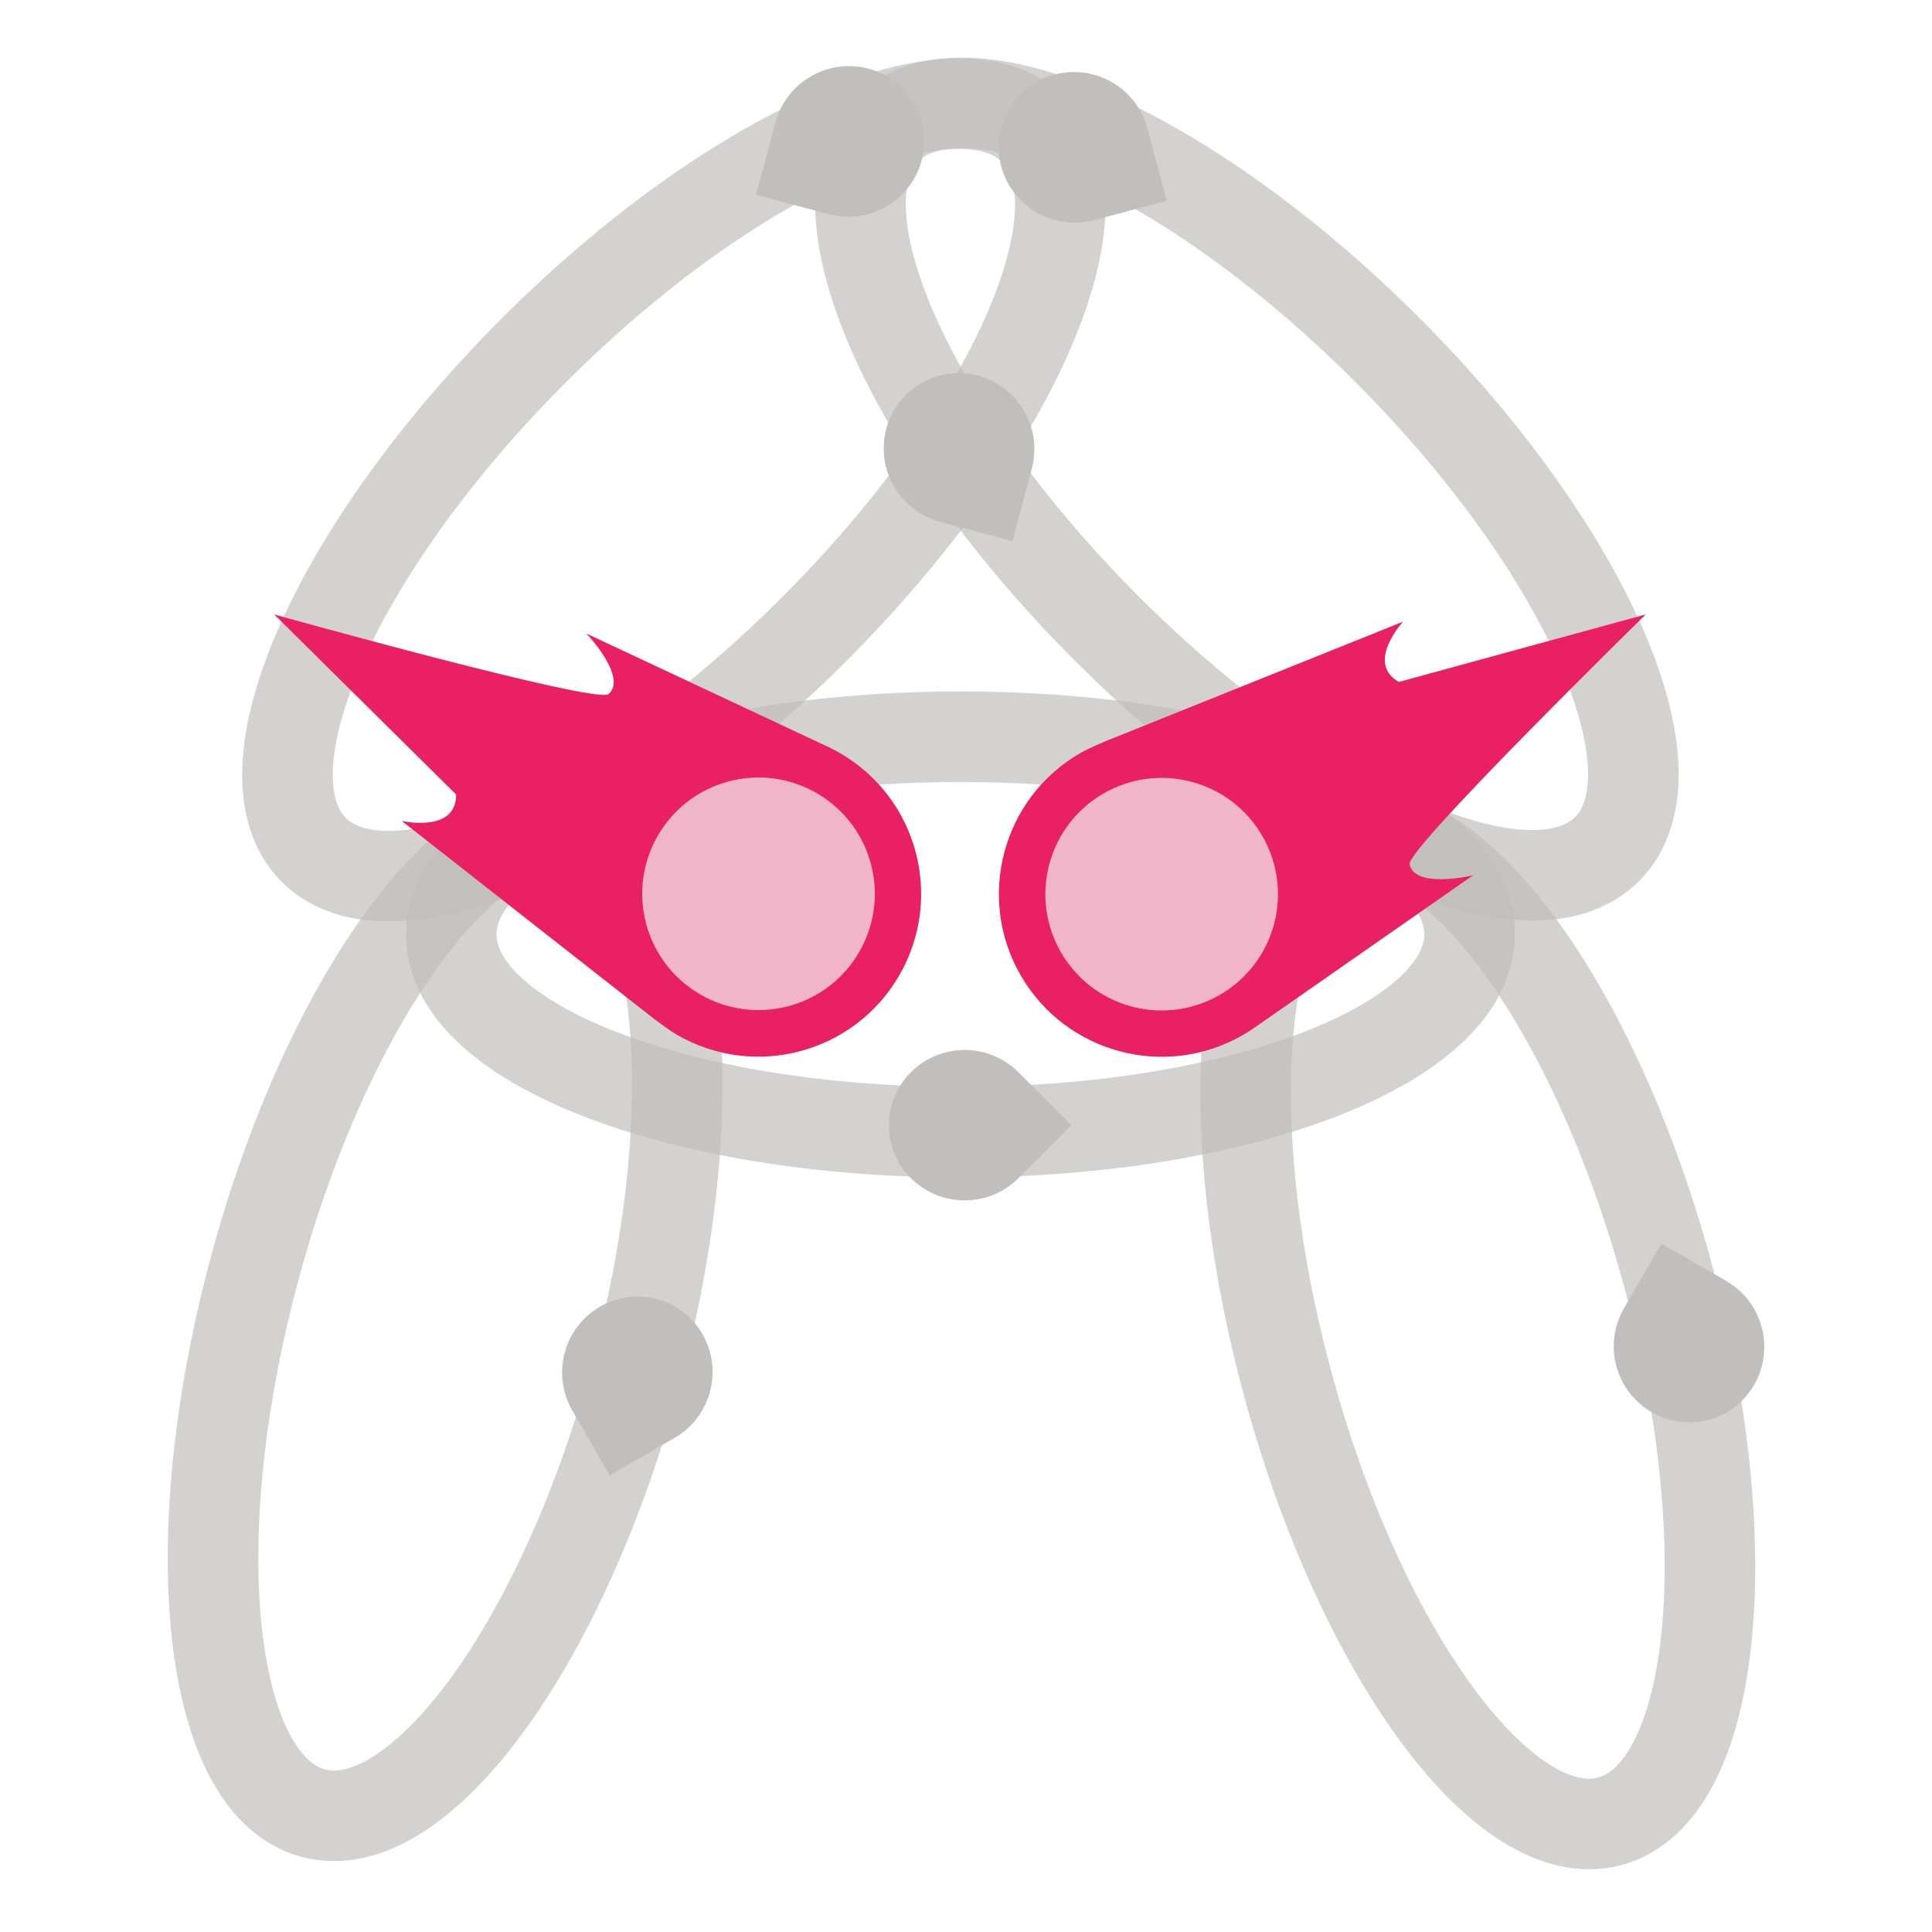
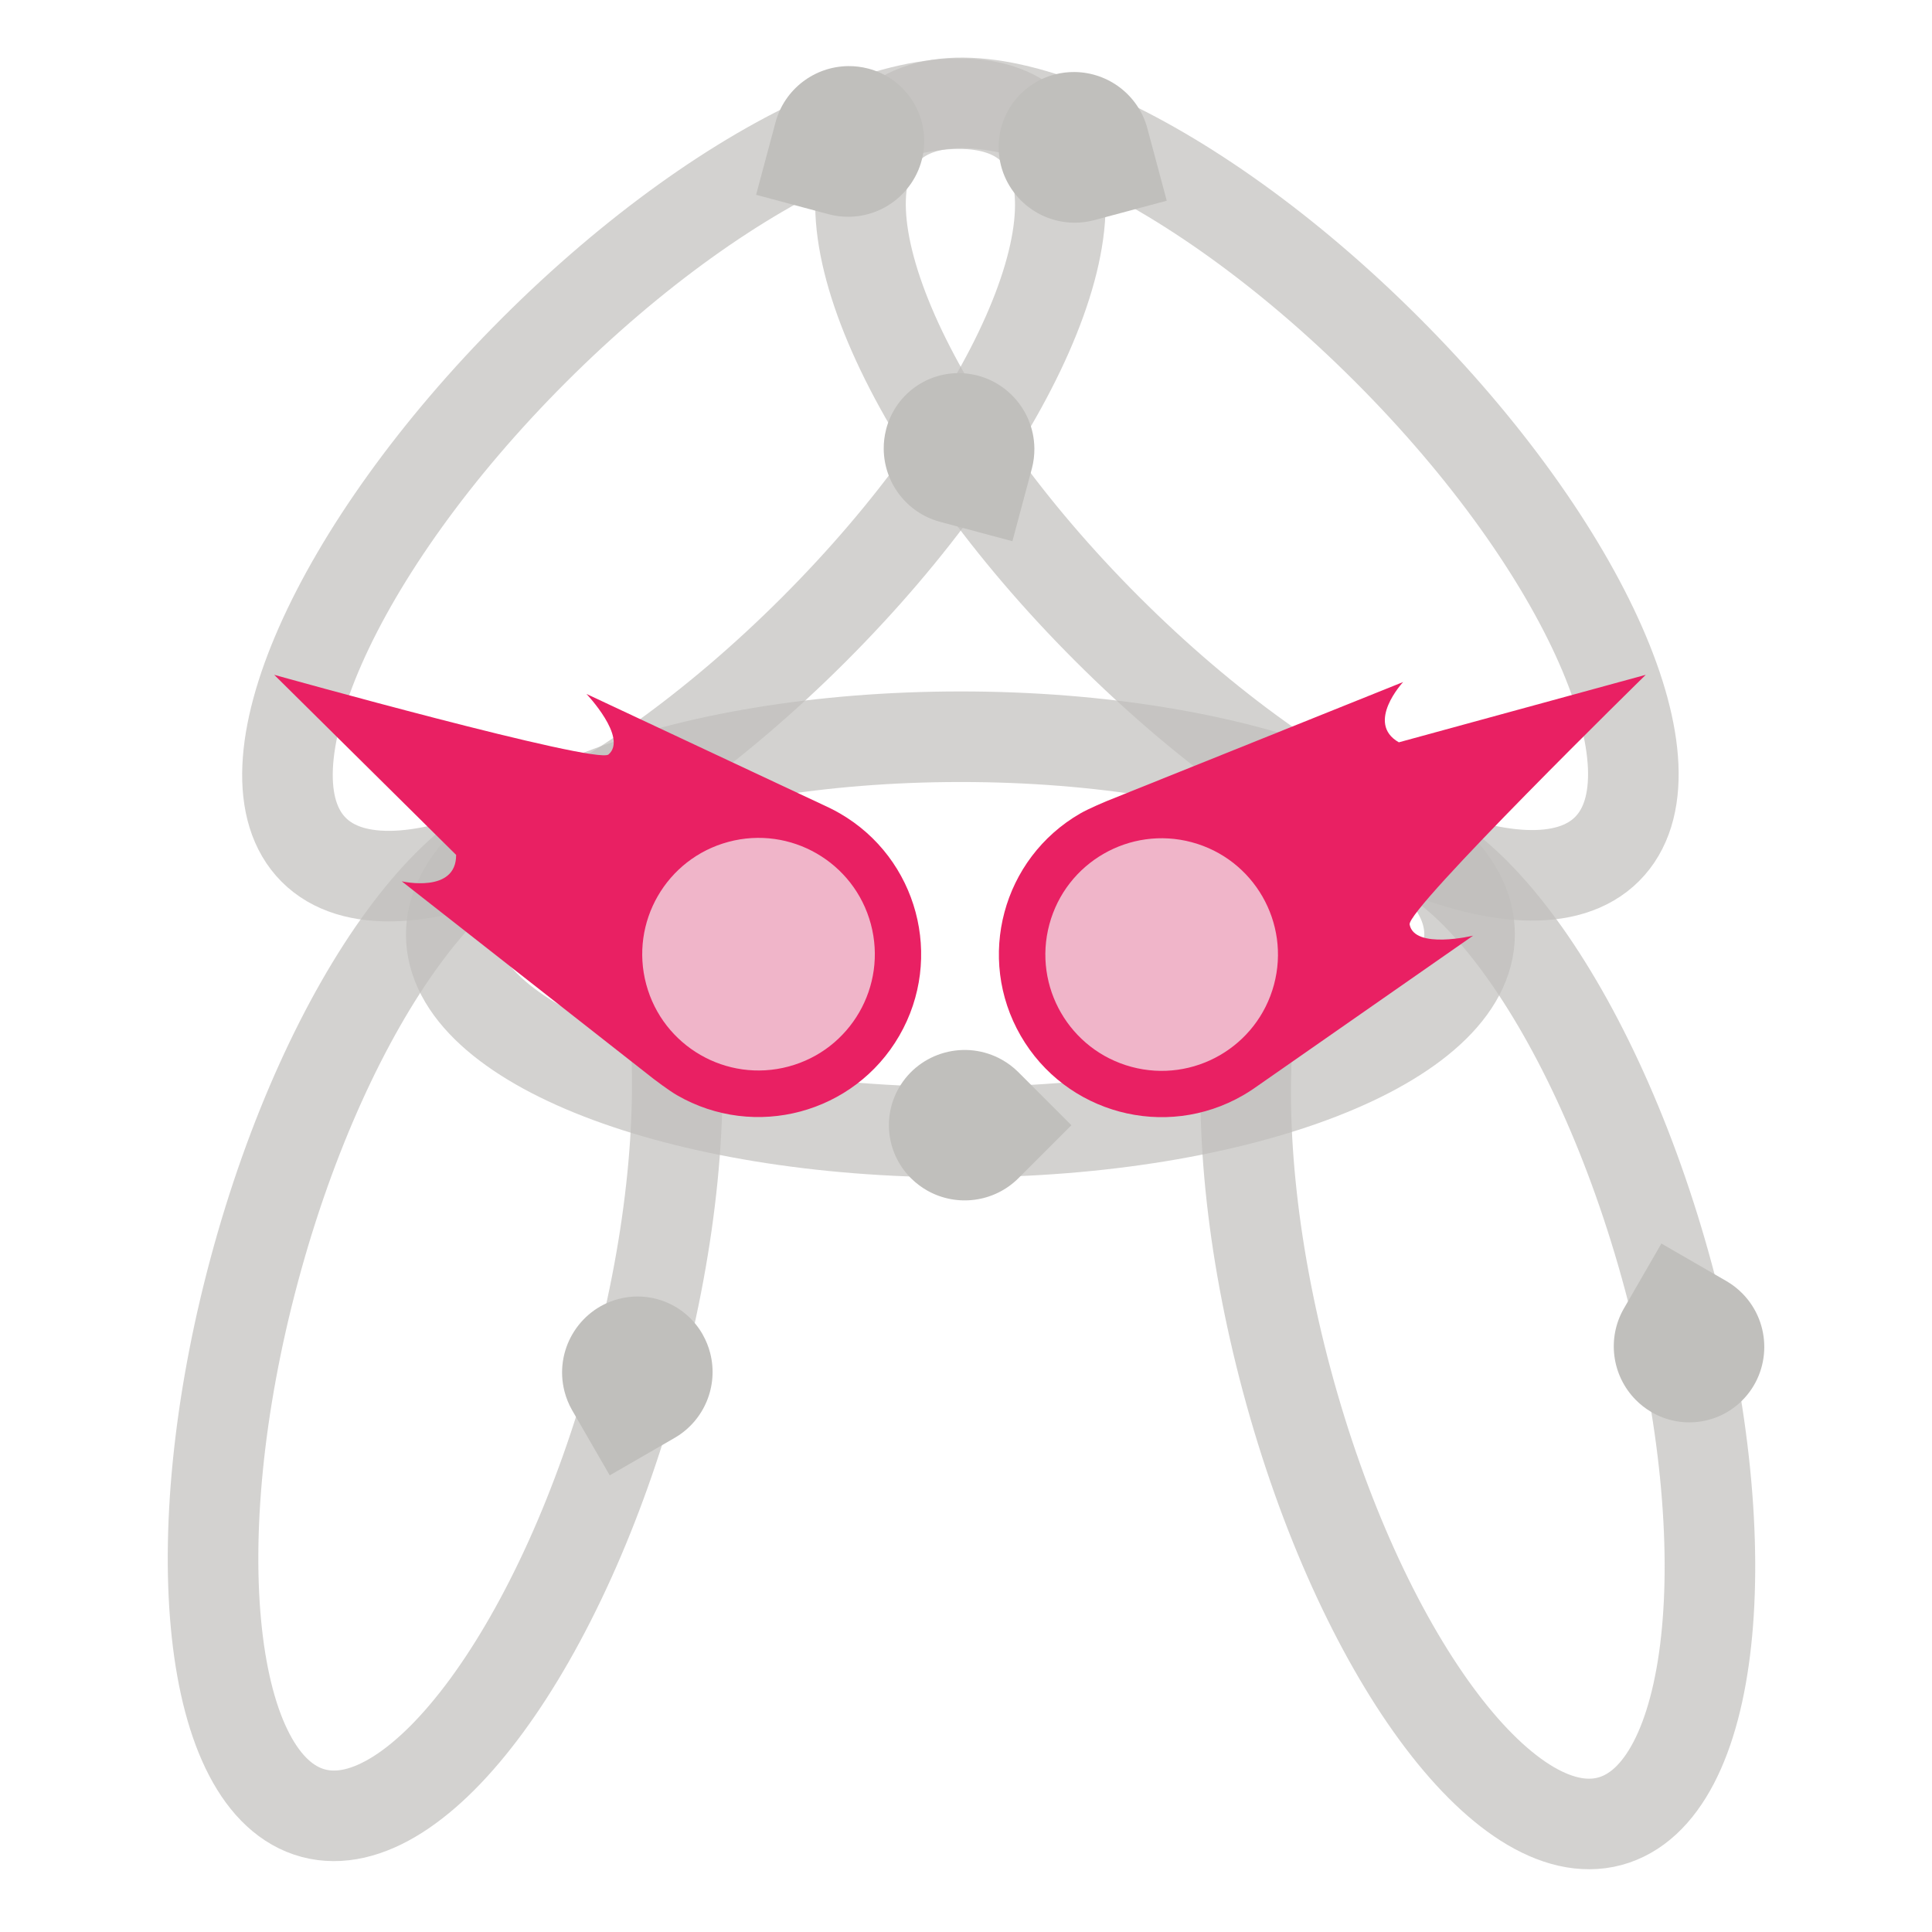
<svg xmlns="http://www.w3.org/2000/svg" fill="none" height="64" id="svg2" version="1.1" viewBox="0 0 64 64" width="64">
  <defs id="defs2" />
  <g id="g9" transform="rotate(15,30.67017,-22.56482)">
    <ellipse cx="-45.641" cy="-32.47" id="ellipse12" rx="16.867" ry="6.549" style="fill:none;fill-opacity:0.098;stroke:#c0bfbc;stroke-width:3;stroke-dasharray:none;stroke-opacity:0.698" transform="matrix(2.5093099e-4,-1,-1,2.5093099e-4,0,0)" />
    <g id="g5" style="fill:#c0bfbc" transform="matrix(0.5537249,0.5537249,-0.5537249,0.5537249,41.27671,-4.533775)">
      <path d="m 43.273,44.105 a 3.204,3.181 44.954 0 0 -3.09,2.335 3.204,3.181 44.954 0 0 2.247,3.933 3.204,3.181 44.954 0 0 0.836,0.117 h 0.025 l 3.168,10e-7 -10e-7,-3.192 a 3.204,3.181 44.954 0 0 -2.357,-3.075 3.204,3.181 44.954 0 0 -0.828,-0.117 z" id="path4" style="fill:#c0bfbc;fill-opacity:1;stroke:none;stroke-width:2.554;stroke-linejoin:round;stroke-dasharray:none;stroke-opacity:1;paint-order:stroke markers fill" />
    </g>
  </g>
  <ellipse cx="-4.303" cy="27.259" id="ellipse4" rx="16.867" ry="6.549" style="fill:none;fill-opacity:0.098;stroke:#c0bfbc;stroke-width:3;stroke-dasharray:none;stroke-opacity:0.698" transform="matrix(-0.7072842,0.7069293,0.7072842,0.7069293,0,0)" />
  <ellipse cx="40.66" cy="-17.741" id="ellipse11" rx="16.867" ry="6.549" style="fill:none;fill-opacity:0.098;stroke:#c0bfbc;stroke-width:3;stroke-dasharray:none;stroke-opacity:0.698" transform="matrix(0.7072842,0.7069293,-0.7072842,0.7069293,0,0)" />
  <g id="g3" style="fill:#c0bfbc" transform="matrix(-0.2026774,0.7564024,0.7564024,0.2026774,4.762503,-27.44632)">
    <path d="m 43.273,44.105 a 3.204,3.181 44.954 0 0 -3.09,2.335 3.204,3.181 44.954 0 0 2.247,3.933 3.204,3.181 44.954 0 0 0.836,0.117 h 0.025 l 3.168,10e-7 -10e-7,-3.192 a 3.204,3.181 44.954 0 0 -2.357,-3.075 3.204,3.181 44.954 0 0 -0.828,-0.117 z" id="path3" style="fill:#c0bfbc;fill-opacity:1;stroke:none;stroke-width:2.554;stroke-linejoin:round;stroke-dasharray:none;stroke-opacity:1;paint-order:stroke markers fill" />
  </g>
  <g id="g10" transform="rotate(75,39.74616,40.41445)">
    <ellipse cx="-45.641" cy="-32.47" id="ellipse1" rx="16.867" ry="6.549" style="fill:none;fill-opacity:0.098;stroke:#c0bfbc;stroke-width:3;stroke-dasharray:none;stroke-opacity:0.698" transform="matrix(-1,2.5093099e-4,2.5093099e-4,-1,0,0)" />
    <g id="g6" style="fill:#c0bfbc" transform="matrix(-0.5537249,0.5537249,-0.5537249,-0.5537249,98.13924,28.0799)">
      <path d="m 43.273,44.105 a 3.204,3.181 44.954 0 0 -3.09,2.335 3.204,3.181 44.954 0 0 2.247,3.933 3.204,3.181 44.954 0 0 0.836,0.117 h 0.025 l 3.168,10e-7 -10e-7,-3.192 a 3.204,3.181 44.954 0 0 -2.357,-3.075 3.204,3.181 44.954 0 0 -0.828,-0.117 z" id="path5" style="fill:#c0bfbc;fill-opacity:1;stroke:none;stroke-width:2.554;stroke-linejoin:round;stroke-dasharray:none;stroke-opacity:1;paint-order:stroke markers fill" />
    </g>
  </g>
  <g id="g8-7" transform="translate(13.4479,-0.5875)">
    <ellipse cx="18.375" cy="31.546" id="ellipse11-3" rx="16.867" ry="6.549" style="fill:none;fill-opacity:0.098;stroke:#c0bfbc;stroke-width:3;stroke-dasharray:none;stroke-opacity:0.698" transform="matrix(1,-2.5093099e-4,-2.5093099e-4,1,0,0)" />
    <g id="g3-7" style="fill:#c0bfbc" transform="matrix(0.5537249,0.5537249,0.5537249,-0.5537249,-31.63895,40.09381)">
      <path d="m 43.273,44.105 a 3.204,3.181 44.954 0 0 -3.09,2.335 3.204,3.181 44.954 0 0 2.247,3.933 3.204,3.181 44.954 0 0 0.836,0.117 h 0.025 l 3.168,10e-7 -10e-7,-3.192 a 3.204,3.181 44.954 0 0 -2.357,-3.075 3.204,3.181 44.954 0 0 -0.828,-0.117 z" id="path3-9" style="fill:#c0bfbc;fill-opacity:1;stroke:none;stroke-width:2.554;stroke-linejoin:round;stroke-dasharray:none;stroke-opacity:1;paint-order:stroke markers fill" />
    </g>
  </g>
-   <g id="g13" transform="matrix(-1,0,0,1,63.80091,-7.306763)">
+   <g id="g13" transform="matrix(-1,0,0,1,63.80091,-5.306763)">
    <g id="g2" transform="matrix(3.361266,0.9006485,-0.9006485,3.361266,-175.7316,-107.4289)">
      <path d="m 74.015,20.358 c 0,0 -2.743,1.622 -2.878,1.556 -0.22,-0.107 0.054,-0.611 0.054,-0.611 -0.65,0.548 -1.301,1.096 -1.951,1.644 -0.029,0.025 -0.057,0.051 -0.084,0.078 -0.605,0.605 -0.605,1.586 0,2.191 0.605,0.605 1.586,0.605 2.191,0 0.066,-0.066 0.176,-0.209 0.176,-0.209 l 1.828,-2.436 c 0,0 -0.471,0.25 -0.565,-0.109 z" id="path2" style="fill:#e92063;fill-opacity:1;stroke-width:0.01" />
      <circle cx="70.25" cy="24.12" id="circle2" r="1.107" style="fill:#f3f3f3;fill-opacity:0.703;stroke-width:0.01" />
    </g>
    <g id="g11" transform="matrix(-0.9006485,-3.361266,3.361266,-0.9006485,7.516044,294.7803)">
      <path d="m 74.015,20.358 c 0,0 -2.743,1.622 -2.878,1.556 -0.22,-0.107 0.054,-0.611 0.054,-0.611 -0.65,0.548 -1.301,1.096 -1.951,1.644 -0.029,0.025 -0.057,0.051 -0.084,0.078 -0.605,0.605 -0.605,1.586 0,2.191 0.605,0.605 1.586,0.605 2.191,0 0.066,-0.066 0.176,-0.209 0.176,-0.209 l 1.828,-2.436 c 0,0 -0.471,0.25 -0.565,-0.109 z" id="path6" style="fill:#e92063;fill-opacity:1;stroke-width:0.01" />
      <circle cx="70.25" cy="24.12" id="circle6" r="1.107" style="fill:#f3f3f3;fill-opacity:0.703;stroke-width:0.01" />
    </g>
  </g>
  <path d="m 28.751,2.269 a 2.491,2.509 60.046 0 1 1.864,2.392 2.491,2.509 60.046 0 1 -2.497,2.52 2.491,2.509 60.046 0 1 -0.656,-0.081 l -0.019,-0.005 -2.396,-0.642 0.647,-2.415 a 2.491,2.509 60.046 0 1 2.406,-1.848 2.491,2.509 60.046 0 1 0.65,0.079 z" id="path1" style="fill:#c0bfbc;fill-opacity:1;stroke:none;stroke-width:2;stroke-linejoin:round;stroke-dasharray:none;stroke-opacity:1;paint-order:stroke markers fill" />
  <path d="m 34.946,2.465 a 2.509,2.491 29.954 0 0 -1.864,2.392 2.509,2.491 29.954 0 0 2.497,2.52 2.509,2.491 29.954 0 0 0.656,-0.081 l 0.019,-0.005 2.396,-0.642 -0.647,-2.415 a 2.509,2.491 29.954 0 0 -2.406,-1.848 2.509,2.491 29.954 0 0 -0.65,0.079 z" id="path13" style="fill:#c0bfbc;fill-opacity:1;stroke:none;stroke-width:2;stroke-linejoin:round;stroke-dasharray:none;stroke-opacity:1;paint-order:stroke markers fill" />
</svg>
